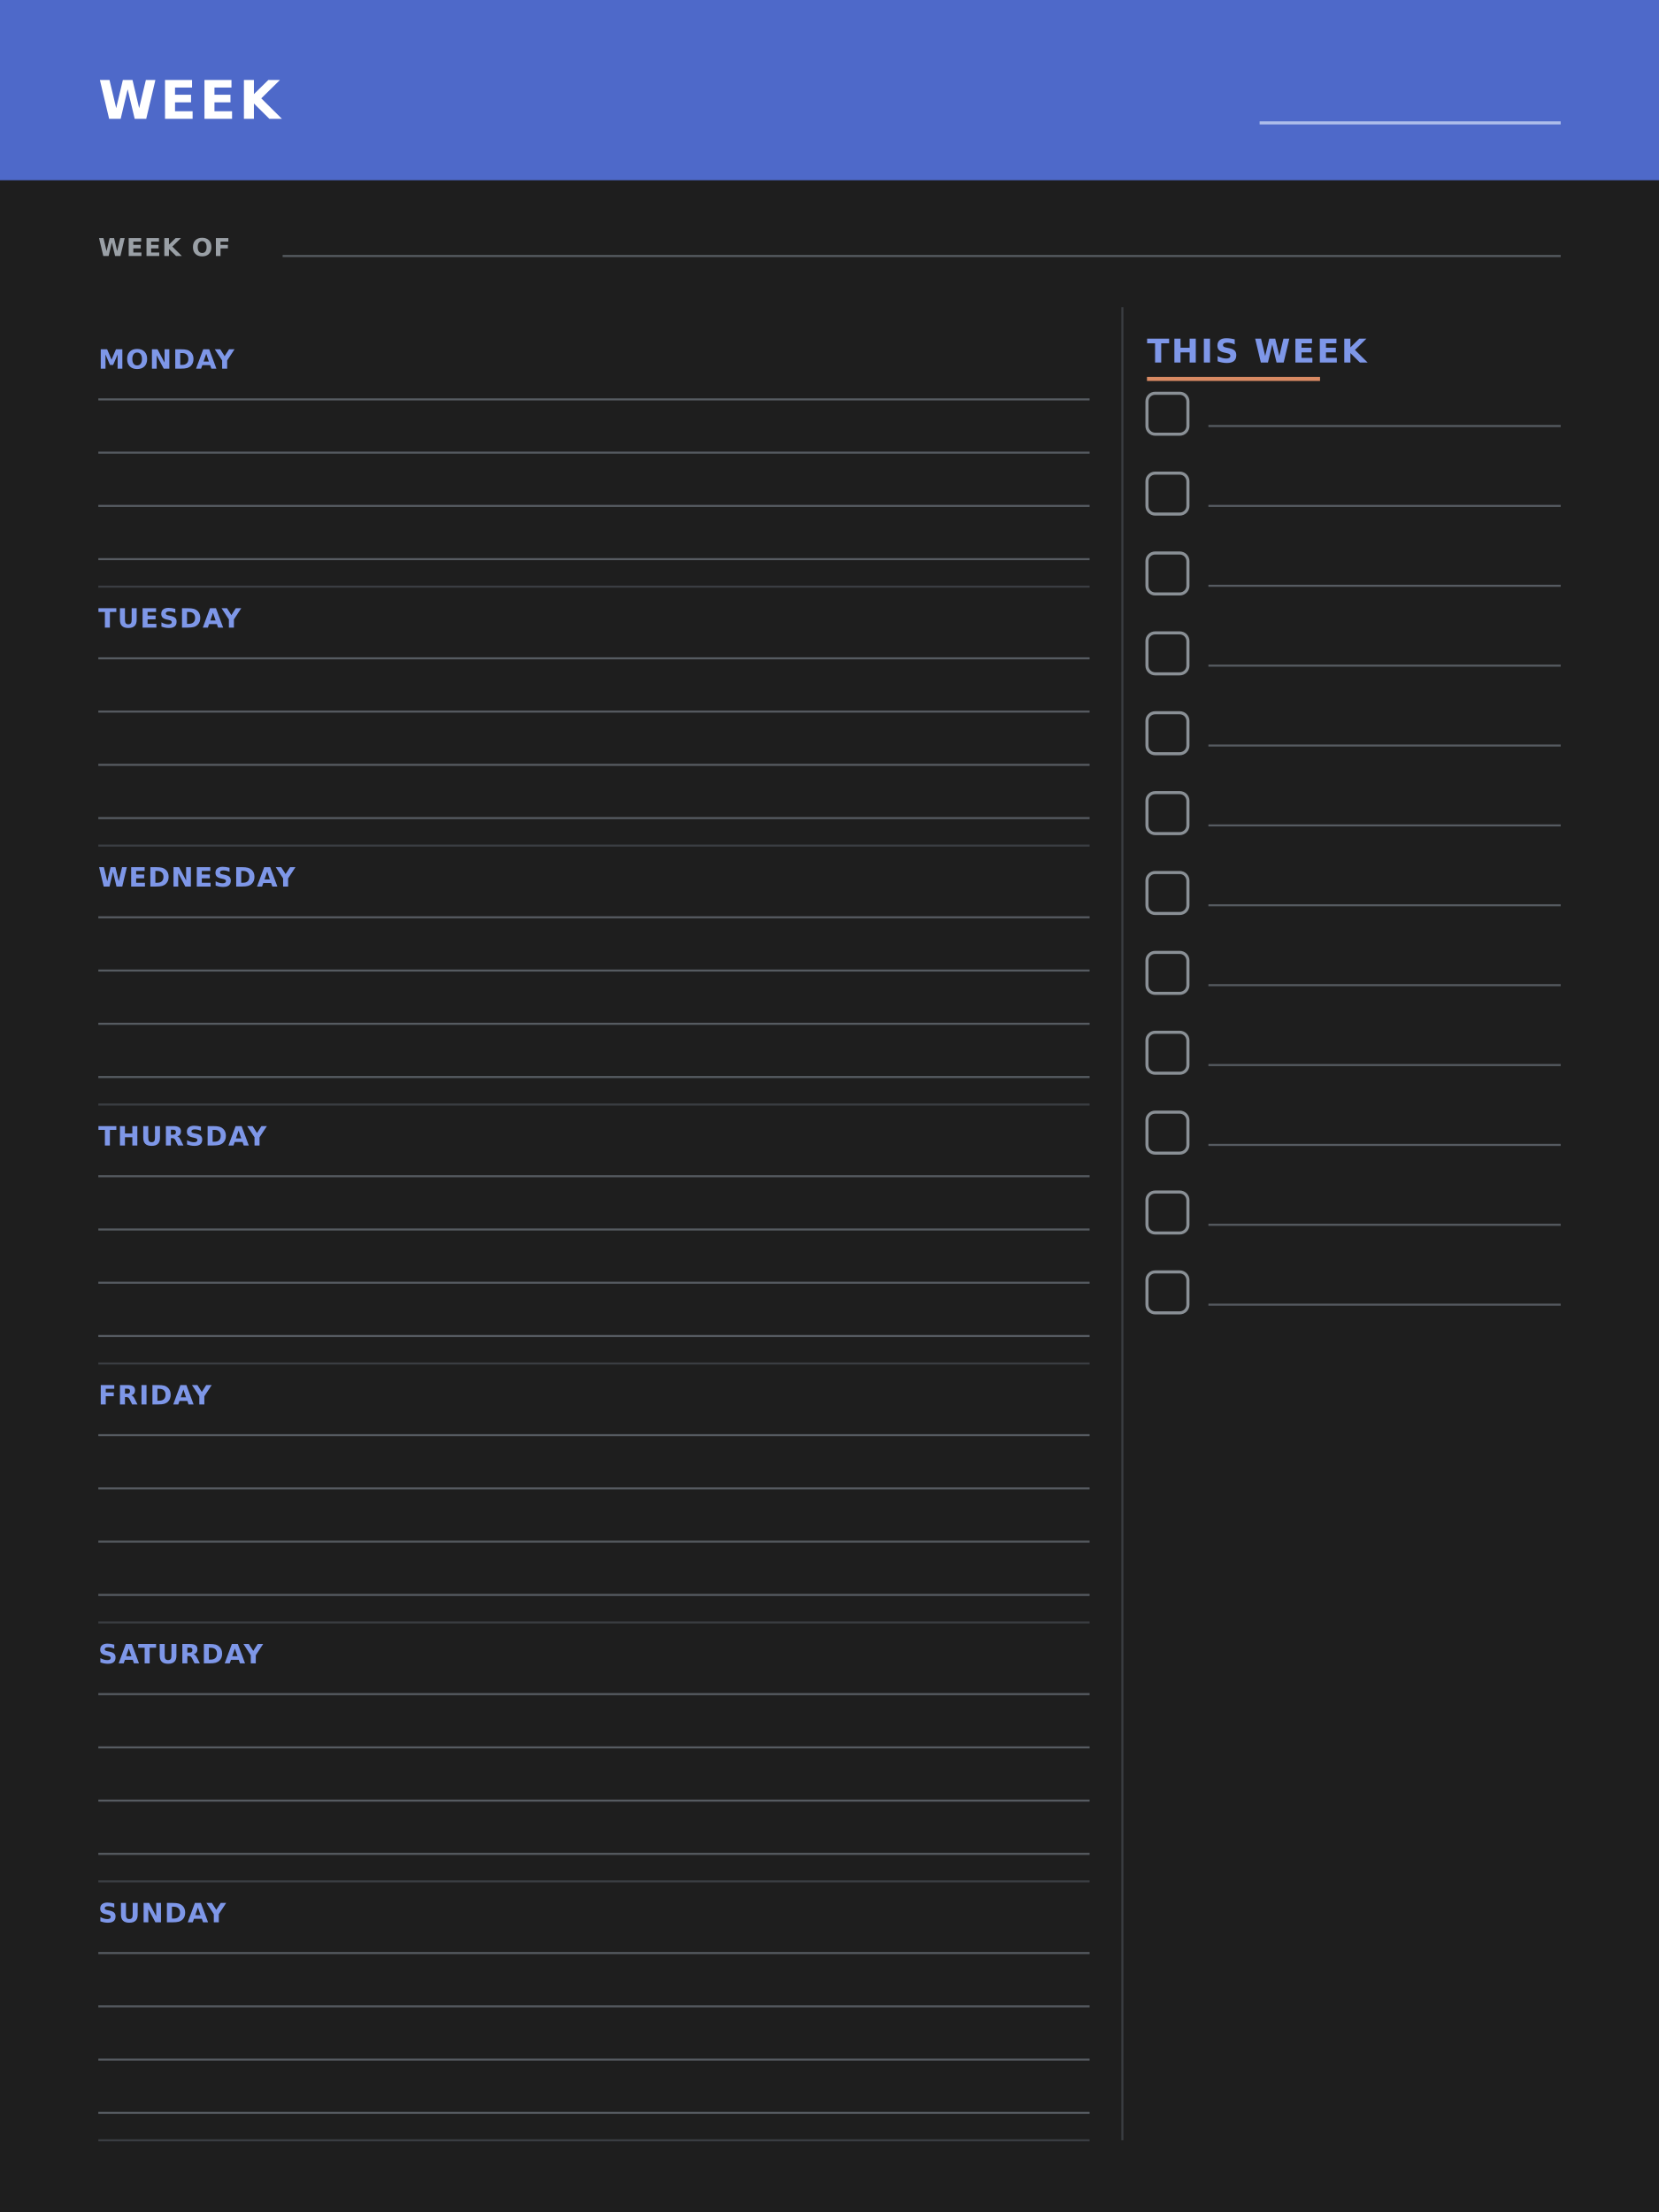
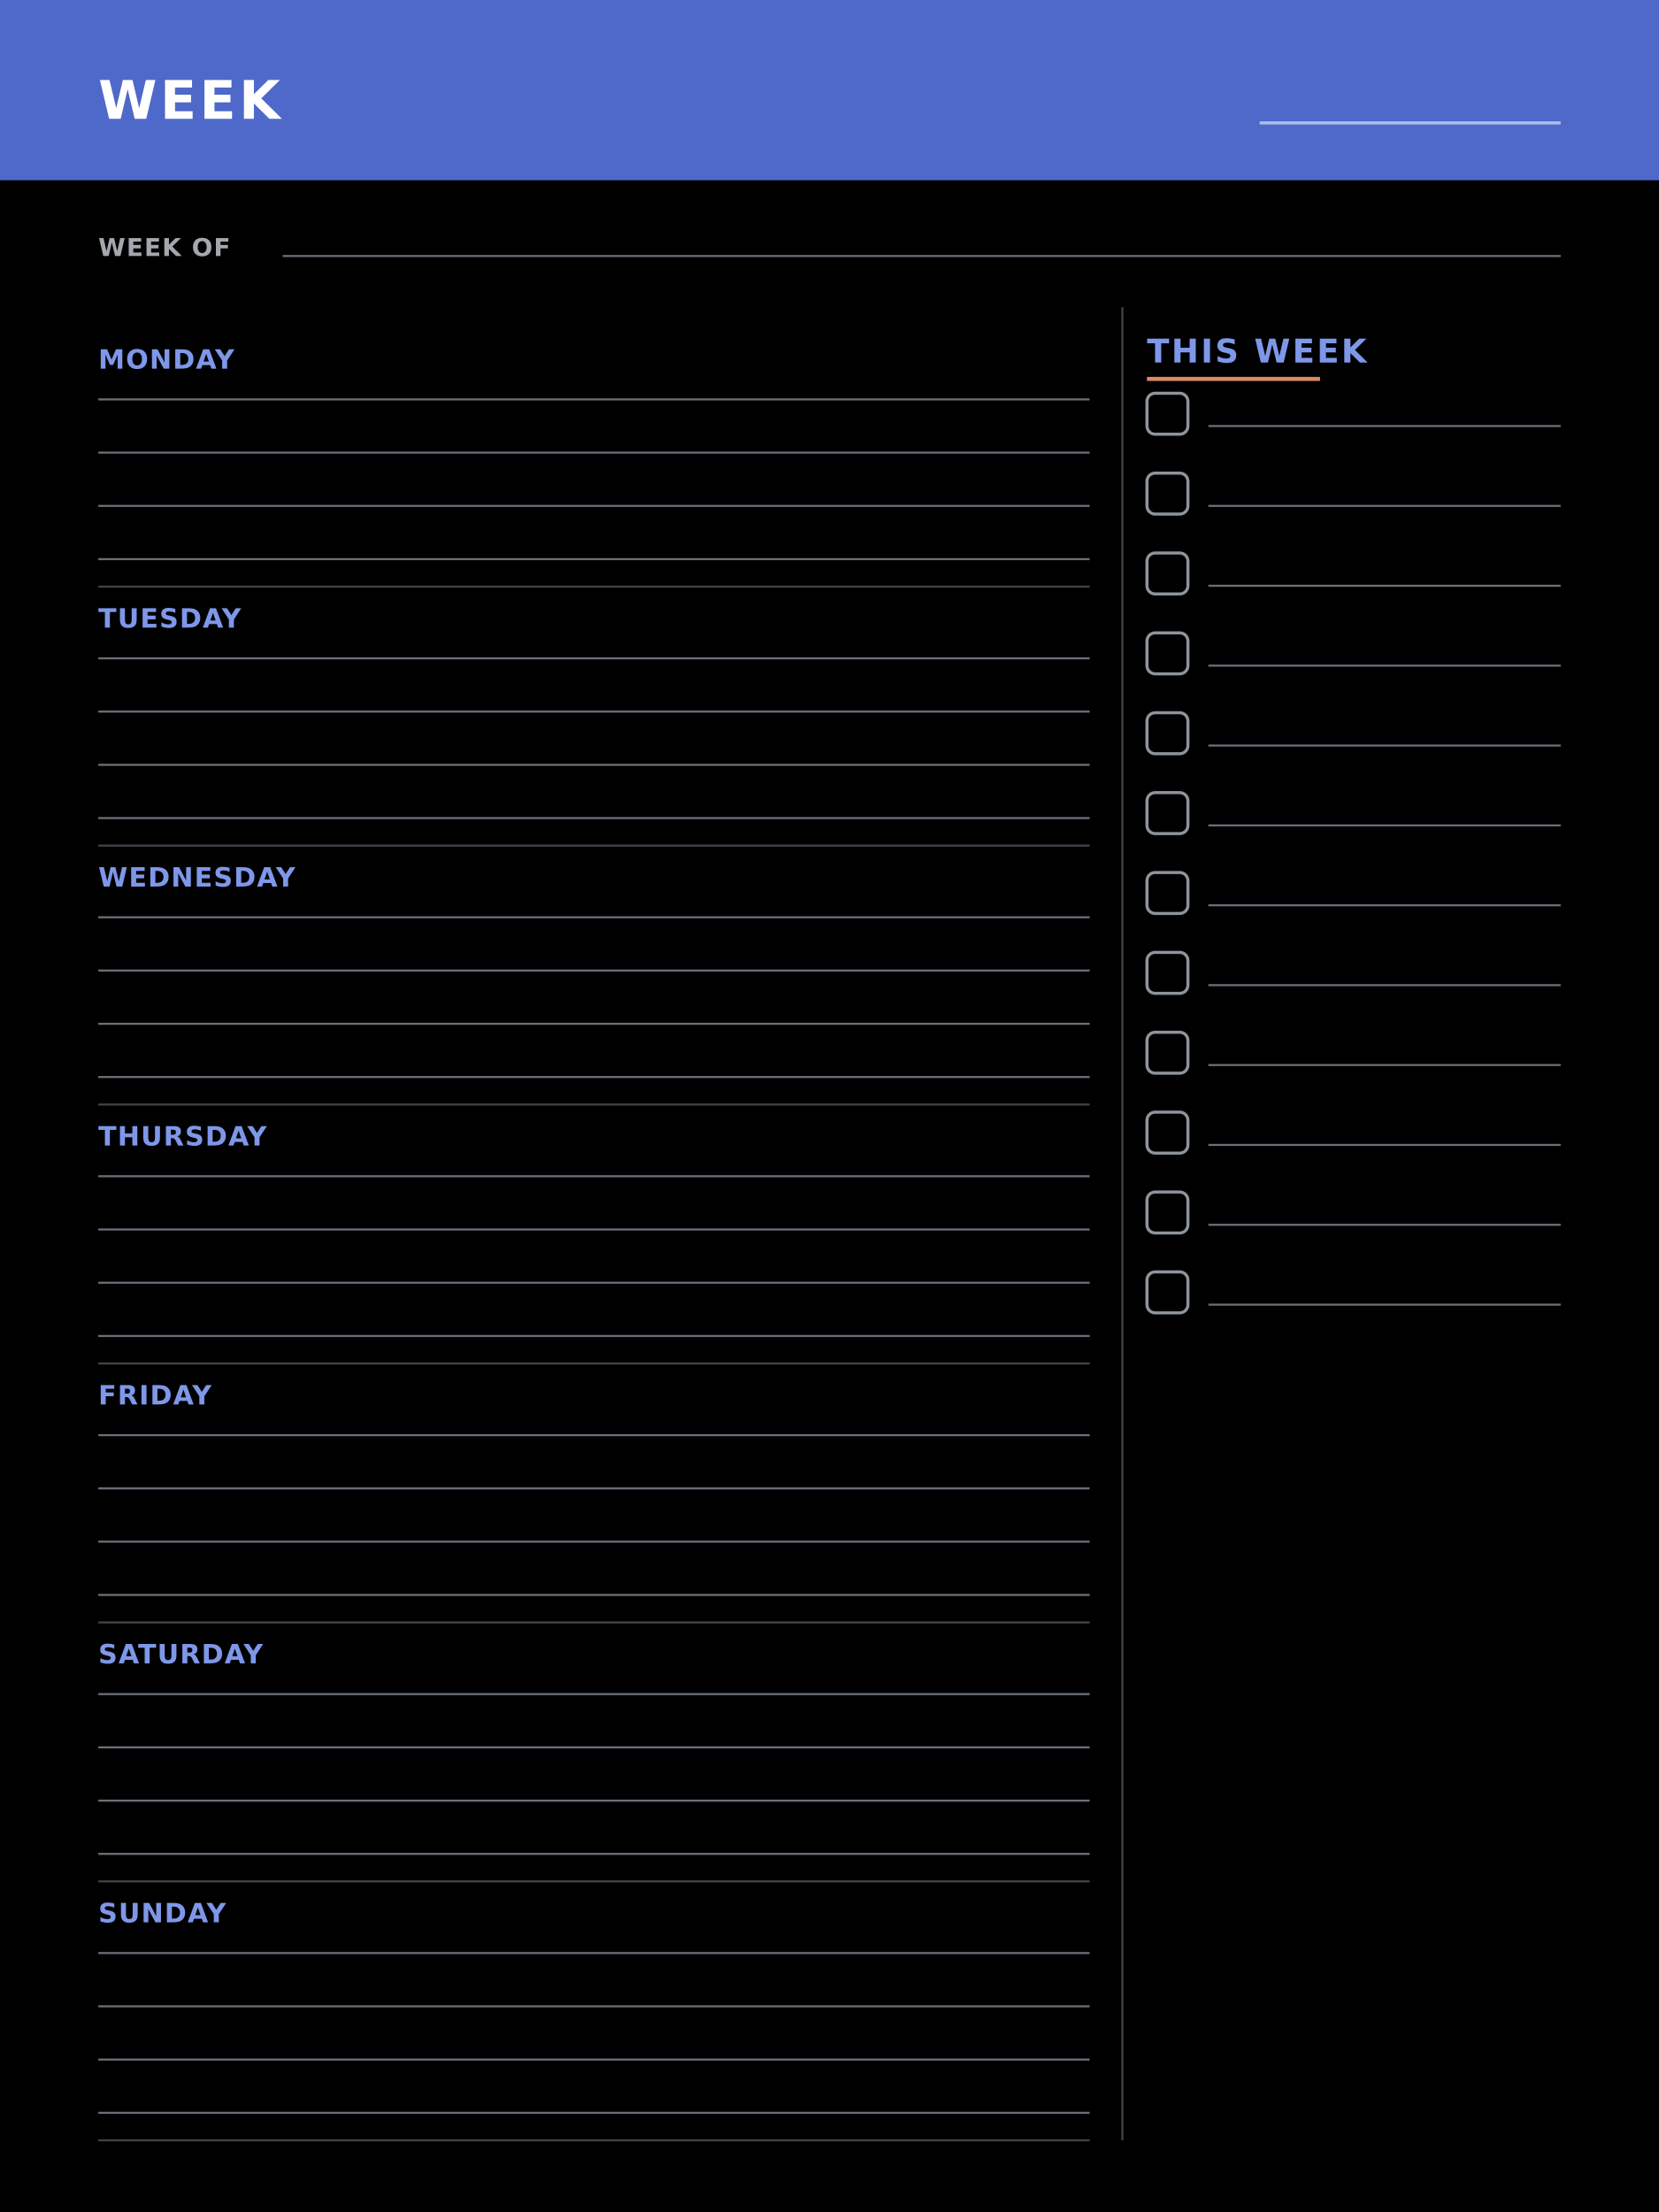
<svg xmlns="http://www.w3.org/2000/svg" width="1620" height="2160" viewBox="0 0 1620 2160">
-   <rect x="0" y="0" width="1620" height="2160" fill="#1E1E1E" />
+   <rect x="0" y="0" width="1620" height="2160" fill="#000000" />
  <rect x="0" y="0" width="1620" height="176" fill="#4E69C9" />
  <text x="96" y="116" font-family="DejaVu Sans, Helvetica, sans-serif" font-size="52" font-weight="bold" fill="#FFFFFF" text-anchor="start" letter-spacing="3">WEEK</text>
  <text x="1524" y="96" font-family="DejaVu Sans, Helvetica, sans-serif" font-size="26" font-weight="bold" fill="#DFE4F5" text-anchor="end" letter-spacing="2" />
  <line x1="1230" y1="120" x2="1524" y2="120" stroke="#AEBEEA" stroke-width="3" />
-   <text x="96" y="250" font-family="DejaVu Sans, Helvetica, sans-serif" font-size="24" font-weight="bold" fill="#9AA0A6" text-anchor="start" letter-spacing="1">WEEK OF</text>
-   <line x1="276" y1="250" x2="1524" y2="250" stroke="#565B61" stroke-width="2" />
-   <line x1="1096" y1="300" x2="1096" y2="2090" stroke="#3A3D42" stroke-width="2" />
+   <text x="96" y="250" font-family="DejaVu Sans, Helvetica, sans-serif" font-size="24" font-weight="bold" fill="#A2A8AE" text-anchor="start" letter-spacing="1">WEEK OF</text>
+   <line x1="276" y1="250" x2="1524" y2="250" stroke="#6A7079" stroke-width="2" />
+   <line x1="1096" y1="300" x2="1096" y2="2090" stroke="#40444A" stroke-width="2" />
  <text x="96" y="360.0" font-family="DejaVu Sans, Helvetica, sans-serif" font-size="26" font-weight="bold" fill="#7E97E8" text-anchor="start" letter-spacing="1">MONDAY</text>
-   <line x1="96" y1="390.0" x2="1064" y2="390.0" stroke="#565B61" stroke-width="2" />
-   <line x1="96" y1="442.0" x2="1064" y2="442.0" stroke="#565B61" stroke-width="2" />
-   <line x1="96" y1="494.0" x2="1064" y2="494.0" stroke="#565B61" stroke-width="2" />
-   <line x1="96" y1="546.0" x2="1064" y2="546.0" stroke="#565B61" stroke-width="2" />
-   <line x1="96" y1="572.857" x2="1064" y2="572.857" stroke="#3A3D42" stroke-width="2" />
+   <line x1="96" y1="390.0" x2="1064" y2="390.0" stroke="#6A7079" stroke-width="2" />
+   <line x1="96" y1="442.0" x2="1064" y2="442.0" stroke="#6A7079" stroke-width="2" />
+   <line x1="96" y1="494.0" x2="1064" y2="494.0" stroke="#6A7079" stroke-width="2" />
+   <line x1="96" y1="546.0" x2="1064" y2="546.0" stroke="#6A7079" stroke-width="2" />
+   <line x1="96" y1="572.857" x2="1064" y2="572.857" stroke="#40444A" stroke-width="2" />
  <text x="96" y="612.857" font-family="DejaVu Sans, Helvetica, sans-serif" font-size="26" font-weight="bold" fill="#7E97E8" text-anchor="start" letter-spacing="1">TUESDAY</text>
-   <line x1="96" y1="642.857" x2="1064" y2="642.857" stroke="#565B61" stroke-width="2" />
-   <line x1="96" y1="694.857" x2="1064" y2="694.857" stroke="#565B61" stroke-width="2" />
-   <line x1="96" y1="746.857" x2="1064" y2="746.857" stroke="#565B61" stroke-width="2" />
-   <line x1="96" y1="798.857" x2="1064" y2="798.857" stroke="#565B61" stroke-width="2" />
-   <line x1="96" y1="825.714" x2="1064" y2="825.714" stroke="#3A3D42" stroke-width="2" />
+   <line x1="96" y1="642.857" x2="1064" y2="642.857" stroke="#6A7079" stroke-width="2" />
+   <line x1="96" y1="694.857" x2="1064" y2="694.857" stroke="#6A7079" stroke-width="2" />
+   <line x1="96" y1="746.857" x2="1064" y2="746.857" stroke="#6A7079" stroke-width="2" />
+   <line x1="96" y1="798.857" x2="1064" y2="798.857" stroke="#6A7079" stroke-width="2" />
+   <line x1="96" y1="825.714" x2="1064" y2="825.714" stroke="#40444A" stroke-width="2" />
  <text x="96" y="865.714" font-family="DejaVu Sans, Helvetica, sans-serif" font-size="26" font-weight="bold" fill="#7E97E8" text-anchor="start" letter-spacing="1">WEDNESDAY</text>
-   <line x1="96" y1="895.714" x2="1064" y2="895.714" stroke="#565B61" stroke-width="2" />
-   <line x1="96" y1="947.714" x2="1064" y2="947.714" stroke="#565B61" stroke-width="2" />
-   <line x1="96" y1="999.714" x2="1064" y2="999.714" stroke="#565B61" stroke-width="2" />
-   <line x1="96" y1="1051.714" x2="1064" y2="1051.714" stroke="#565B61" stroke-width="2" />
-   <line x1="96" y1="1078.571" x2="1064" y2="1078.571" stroke="#3A3D42" stroke-width="2" />
+   <line x1="96" y1="895.714" x2="1064" y2="895.714" stroke="#6A7079" stroke-width="2" />
+   <line x1="96" y1="947.714" x2="1064" y2="947.714" stroke="#6A7079" stroke-width="2" />
+   <line x1="96" y1="999.714" x2="1064" y2="999.714" stroke="#6A7079" stroke-width="2" />
+   <line x1="96" y1="1051.714" x2="1064" y2="1051.714" stroke="#6A7079" stroke-width="2" />
+   <line x1="96" y1="1078.571" x2="1064" y2="1078.571" stroke="#40444A" stroke-width="2" />
  <text x="96" y="1118.571" font-family="DejaVu Sans, Helvetica, sans-serif" font-size="26" font-weight="bold" fill="#7E97E8" text-anchor="start" letter-spacing="1">THURSDAY</text>
-   <line x1="96" y1="1148.571" x2="1064" y2="1148.571" stroke="#565B61" stroke-width="2" />
-   <line x1="96" y1="1200.571" x2="1064" y2="1200.571" stroke="#565B61" stroke-width="2" />
-   <line x1="96" y1="1252.571" x2="1064" y2="1252.571" stroke="#565B61" stroke-width="2" />
-   <line x1="96" y1="1304.571" x2="1064" y2="1304.571" stroke="#565B61" stroke-width="2" />
-   <line x1="96" y1="1331.429" x2="1064" y2="1331.429" stroke="#3A3D42" stroke-width="2" />
+   <line x1="96" y1="1148.571" x2="1064" y2="1148.571" stroke="#6A7079" stroke-width="2" />
+   <line x1="96" y1="1200.571" x2="1064" y2="1200.571" stroke="#6A7079" stroke-width="2" />
+   <line x1="96" y1="1252.571" x2="1064" y2="1252.571" stroke="#6A7079" stroke-width="2" />
+   <line x1="96" y1="1304.571" x2="1064" y2="1304.571" stroke="#6A7079" stroke-width="2" />
+   <line x1="96" y1="1331.429" x2="1064" y2="1331.429" stroke="#40444A" stroke-width="2" />
  <text x="96" y="1371.429" font-family="DejaVu Sans, Helvetica, sans-serif" font-size="26" font-weight="bold" fill="#7E97E8" text-anchor="start" letter-spacing="1">FRIDAY</text>
-   <line x1="96" y1="1401.429" x2="1064" y2="1401.429" stroke="#565B61" stroke-width="2" />
-   <line x1="96" y1="1453.429" x2="1064" y2="1453.429" stroke="#565B61" stroke-width="2" />
-   <line x1="96" y1="1505.429" x2="1064" y2="1505.429" stroke="#565B61" stroke-width="2" />
-   <line x1="96" y1="1557.429" x2="1064" y2="1557.429" stroke="#565B61" stroke-width="2" />
-   <line x1="96" y1="1584.286" x2="1064" y2="1584.286" stroke="#3A3D42" stroke-width="2" />
+   <line x1="96" y1="1401.429" x2="1064" y2="1401.429" stroke="#6A7079" stroke-width="2" />
+   <line x1="96" y1="1453.429" x2="1064" y2="1453.429" stroke="#6A7079" stroke-width="2" />
+   <line x1="96" y1="1505.429" x2="1064" y2="1505.429" stroke="#6A7079" stroke-width="2" />
+   <line x1="96" y1="1557.429" x2="1064" y2="1557.429" stroke="#6A7079" stroke-width="2" />
+   <line x1="96" y1="1584.286" x2="1064" y2="1584.286" stroke="#40444A" stroke-width="2" />
  <text x="96" y="1624.286" font-family="DejaVu Sans, Helvetica, sans-serif" font-size="26" font-weight="bold" fill="#7E97E8" text-anchor="start" letter-spacing="1">SATURDAY</text>
-   <line x1="96" y1="1654.286" x2="1064" y2="1654.286" stroke="#565B61" stroke-width="2" />
-   <line x1="96" y1="1706.286" x2="1064" y2="1706.286" stroke="#565B61" stroke-width="2" />
-   <line x1="96" y1="1758.286" x2="1064" y2="1758.286" stroke="#565B61" stroke-width="2" />
-   <line x1="96" y1="1810.286" x2="1064" y2="1810.286" stroke="#565B61" stroke-width="2" />
-   <line x1="96" y1="1837.143" x2="1064" y2="1837.143" stroke="#3A3D42" stroke-width="2" />
+   <line x1="96" y1="1654.286" x2="1064" y2="1654.286" stroke="#6A7079" stroke-width="2" />
+   <line x1="96" y1="1706.286" x2="1064" y2="1706.286" stroke="#6A7079" stroke-width="2" />
+   <line x1="96" y1="1758.286" x2="1064" y2="1758.286" stroke="#6A7079" stroke-width="2" />
+   <line x1="96" y1="1810.286" x2="1064" y2="1810.286" stroke="#6A7079" stroke-width="2" />
+   <line x1="96" y1="1837.143" x2="1064" y2="1837.143" stroke="#40444A" stroke-width="2" />
  <text x="96" y="1877.143" font-family="DejaVu Sans, Helvetica, sans-serif" font-size="26" font-weight="bold" fill="#7E97E8" text-anchor="start" letter-spacing="1">SUNDAY</text>
-   <line x1="96" y1="1907.143" x2="1064" y2="1907.143" stroke="#565B61" stroke-width="2" />
-   <line x1="96" y1="1959.143" x2="1064" y2="1959.143" stroke="#565B61" stroke-width="2" />
-   <line x1="96" y1="2011.143" x2="1064" y2="2011.143" stroke="#565B61" stroke-width="2" />
-   <line x1="96" y1="2063.143" x2="1064" y2="2063.143" stroke="#565B61" stroke-width="2" />
-   <line x1="96" y1="2090.0" x2="1064" y2="2090.0" stroke="#3A3D42" stroke-width="2" />
+   <line x1="96" y1="1907.143" x2="1064" y2="1907.143" stroke="#6A7079" stroke-width="2" />
+   <line x1="96" y1="1959.143" x2="1064" y2="1959.143" stroke="#6A7079" stroke-width="2" />
+   <line x1="96" y1="2011.143" x2="1064" y2="2011.143" stroke="#6A7079" stroke-width="2" />
+   <line x1="96" y1="2063.143" x2="1064" y2="2063.143" stroke="#6A7079" stroke-width="2" />
+   <line x1="96" y1="2090.0" x2="1064" y2="2090.0" stroke="#40444A" stroke-width="2" />
  <text x="1120" y="354" font-family="DejaVu Sans, Helvetica, sans-serif" font-size="32" font-weight="bold" fill="#7E97E8" text-anchor="start" letter-spacing="2">THIS WEEK</text>
  <line x1="1120" y1="370" x2="1289" y2="370" stroke="#D98A63" stroke-width="4" />
-   <rect x="1120" y="384" width="40" height="40" rx="8" ry="8" fill="#1E1E1E" stroke="#8A9096" stroke-width="3" />
-   <line x1="1180" y1="416" x2="1524" y2="416" stroke="#565B61" stroke-width="2" />
-   <rect x="1120" y="462" width="40" height="40" rx="8" ry="8" fill="#1E1E1E" stroke="#8A9096" stroke-width="3" />
-   <line x1="1180" y1="494" x2="1524" y2="494" stroke="#565B61" stroke-width="2" />
-   <rect x="1120" y="540" width="40" height="40" rx="8" ry="8" fill="#1E1E1E" stroke="#8A9096" stroke-width="3" />
-   <line x1="1180" y1="572" x2="1524" y2="572" stroke="#565B61" stroke-width="2" />
-   <rect x="1120" y="618" width="40" height="40" rx="8" ry="8" fill="#1E1E1E" stroke="#8A9096" stroke-width="3" />
-   <line x1="1180" y1="650" x2="1524" y2="650" stroke="#565B61" stroke-width="2" />
-   <rect x="1120" y="696" width="40" height="40" rx="8" ry="8" fill="#1E1E1E" stroke="#8A9096" stroke-width="3" />
-   <line x1="1180" y1="728" x2="1524" y2="728" stroke="#565B61" stroke-width="2" />
-   <rect x="1120" y="774" width="40" height="40" rx="8" ry="8" fill="#1E1E1E" stroke="#8A9096" stroke-width="3" />
-   <line x1="1180" y1="806" x2="1524" y2="806" stroke="#565B61" stroke-width="2" />
-   <rect x="1120" y="852" width="40" height="40" rx="8" ry="8" fill="#1E1E1E" stroke="#8A9096" stroke-width="3" />
-   <line x1="1180" y1="884" x2="1524" y2="884" stroke="#565B61" stroke-width="2" />
-   <rect x="1120" y="930" width="40" height="40" rx="8" ry="8" fill="#1E1E1E" stroke="#8A9096" stroke-width="3" />
-   <line x1="1180" y1="962" x2="1524" y2="962" stroke="#565B61" stroke-width="2" />
-   <rect x="1120" y="1008" width="40" height="40" rx="8" ry="8" fill="#1E1E1E" stroke="#8A9096" stroke-width="3" />
-   <line x1="1180" y1="1040" x2="1524" y2="1040" stroke="#565B61" stroke-width="2" />
-   <rect x="1120" y="1086" width="40" height="40" rx="8" ry="8" fill="#1E1E1E" stroke="#8A9096" stroke-width="3" />
-   <line x1="1180" y1="1118" x2="1524" y2="1118" stroke="#565B61" stroke-width="2" />
-   <rect x="1120" y="1164" width="40" height="40" rx="8" ry="8" fill="#1E1E1E" stroke="#8A9096" stroke-width="3" />
-   <line x1="1180" y1="1196" x2="1524" y2="1196" stroke="#565B61" stroke-width="2" />
-   <rect x="1120" y="1242" width="40" height="40" rx="8" ry="8" fill="#1E1E1E" stroke="#8A9096" stroke-width="3" />
-   <line x1="1180" y1="1274" x2="1524" y2="1274" stroke="#565B61" stroke-width="2" />
+   <rect x="1120" y="384" width="40" height="40" rx="8" ry="8" fill="#000000" stroke="#8E949B" stroke-width="3" />
+   <line x1="1180" y1="416" x2="1524" y2="416" stroke="#6A7079" stroke-width="2" />
+   <rect x="1120" y="462" width="40" height="40" rx="8" ry="8" fill="#000000" stroke="#8E949B" stroke-width="3" />
+   <line x1="1180" y1="494" x2="1524" y2="494" stroke="#6A7079" stroke-width="2" />
+   <rect x="1120" y="540" width="40" height="40" rx="8" ry="8" fill="#000000" stroke="#8E949B" stroke-width="3" />
+   <line x1="1180" y1="572" x2="1524" y2="572" stroke="#6A7079" stroke-width="2" />
+   <rect x="1120" y="618" width="40" height="40" rx="8" ry="8" fill="#000000" stroke="#8E949B" stroke-width="3" />
+   <line x1="1180" y1="650" x2="1524" y2="650" stroke="#6A7079" stroke-width="2" />
+   <rect x="1120" y="696" width="40" height="40" rx="8" ry="8" fill="#000000" stroke="#8E949B" stroke-width="3" />
+   <line x1="1180" y1="728" x2="1524" y2="728" stroke="#6A7079" stroke-width="2" />
+   <rect x="1120" y="774" width="40" height="40" rx="8" ry="8" fill="#000000" stroke="#8E949B" stroke-width="3" />
+   <line x1="1180" y1="806" x2="1524" y2="806" stroke="#6A7079" stroke-width="2" />
+   <rect x="1120" y="852" width="40" height="40" rx="8" ry="8" fill="#000000" stroke="#8E949B" stroke-width="3" />
+   <line x1="1180" y1="884" x2="1524" y2="884" stroke="#6A7079" stroke-width="2" />
+   <rect x="1120" y="930" width="40" height="40" rx="8" ry="8" fill="#000000" stroke="#8E949B" stroke-width="3" />
+   <line x1="1180" y1="962" x2="1524" y2="962" stroke="#6A7079" stroke-width="2" />
+   <rect x="1120" y="1008" width="40" height="40" rx="8" ry="8" fill="#000000" stroke="#8E949B" stroke-width="3" />
+   <line x1="1180" y1="1040" x2="1524" y2="1040" stroke="#6A7079" stroke-width="2" />
+   <rect x="1120" y="1086" width="40" height="40" rx="8" ry="8" fill="#000000" stroke="#8E949B" stroke-width="3" />
+   <line x1="1180" y1="1118" x2="1524" y2="1118" stroke="#6A7079" stroke-width="2" />
+   <rect x="1120" y="1164" width="40" height="40" rx="8" ry="8" fill="#000000" stroke="#8E949B" stroke-width="3" />
+   <line x1="1180" y1="1196" x2="1524" y2="1196" stroke="#6A7079" stroke-width="2" />
+   <rect x="1120" y="1242" width="40" height="40" rx="8" ry="8" fill="#000000" stroke="#8E949B" stroke-width="3" />
+   <line x1="1180" y1="1274" x2="1524" y2="1274" stroke="#6A7079" stroke-width="2" />
</svg>
